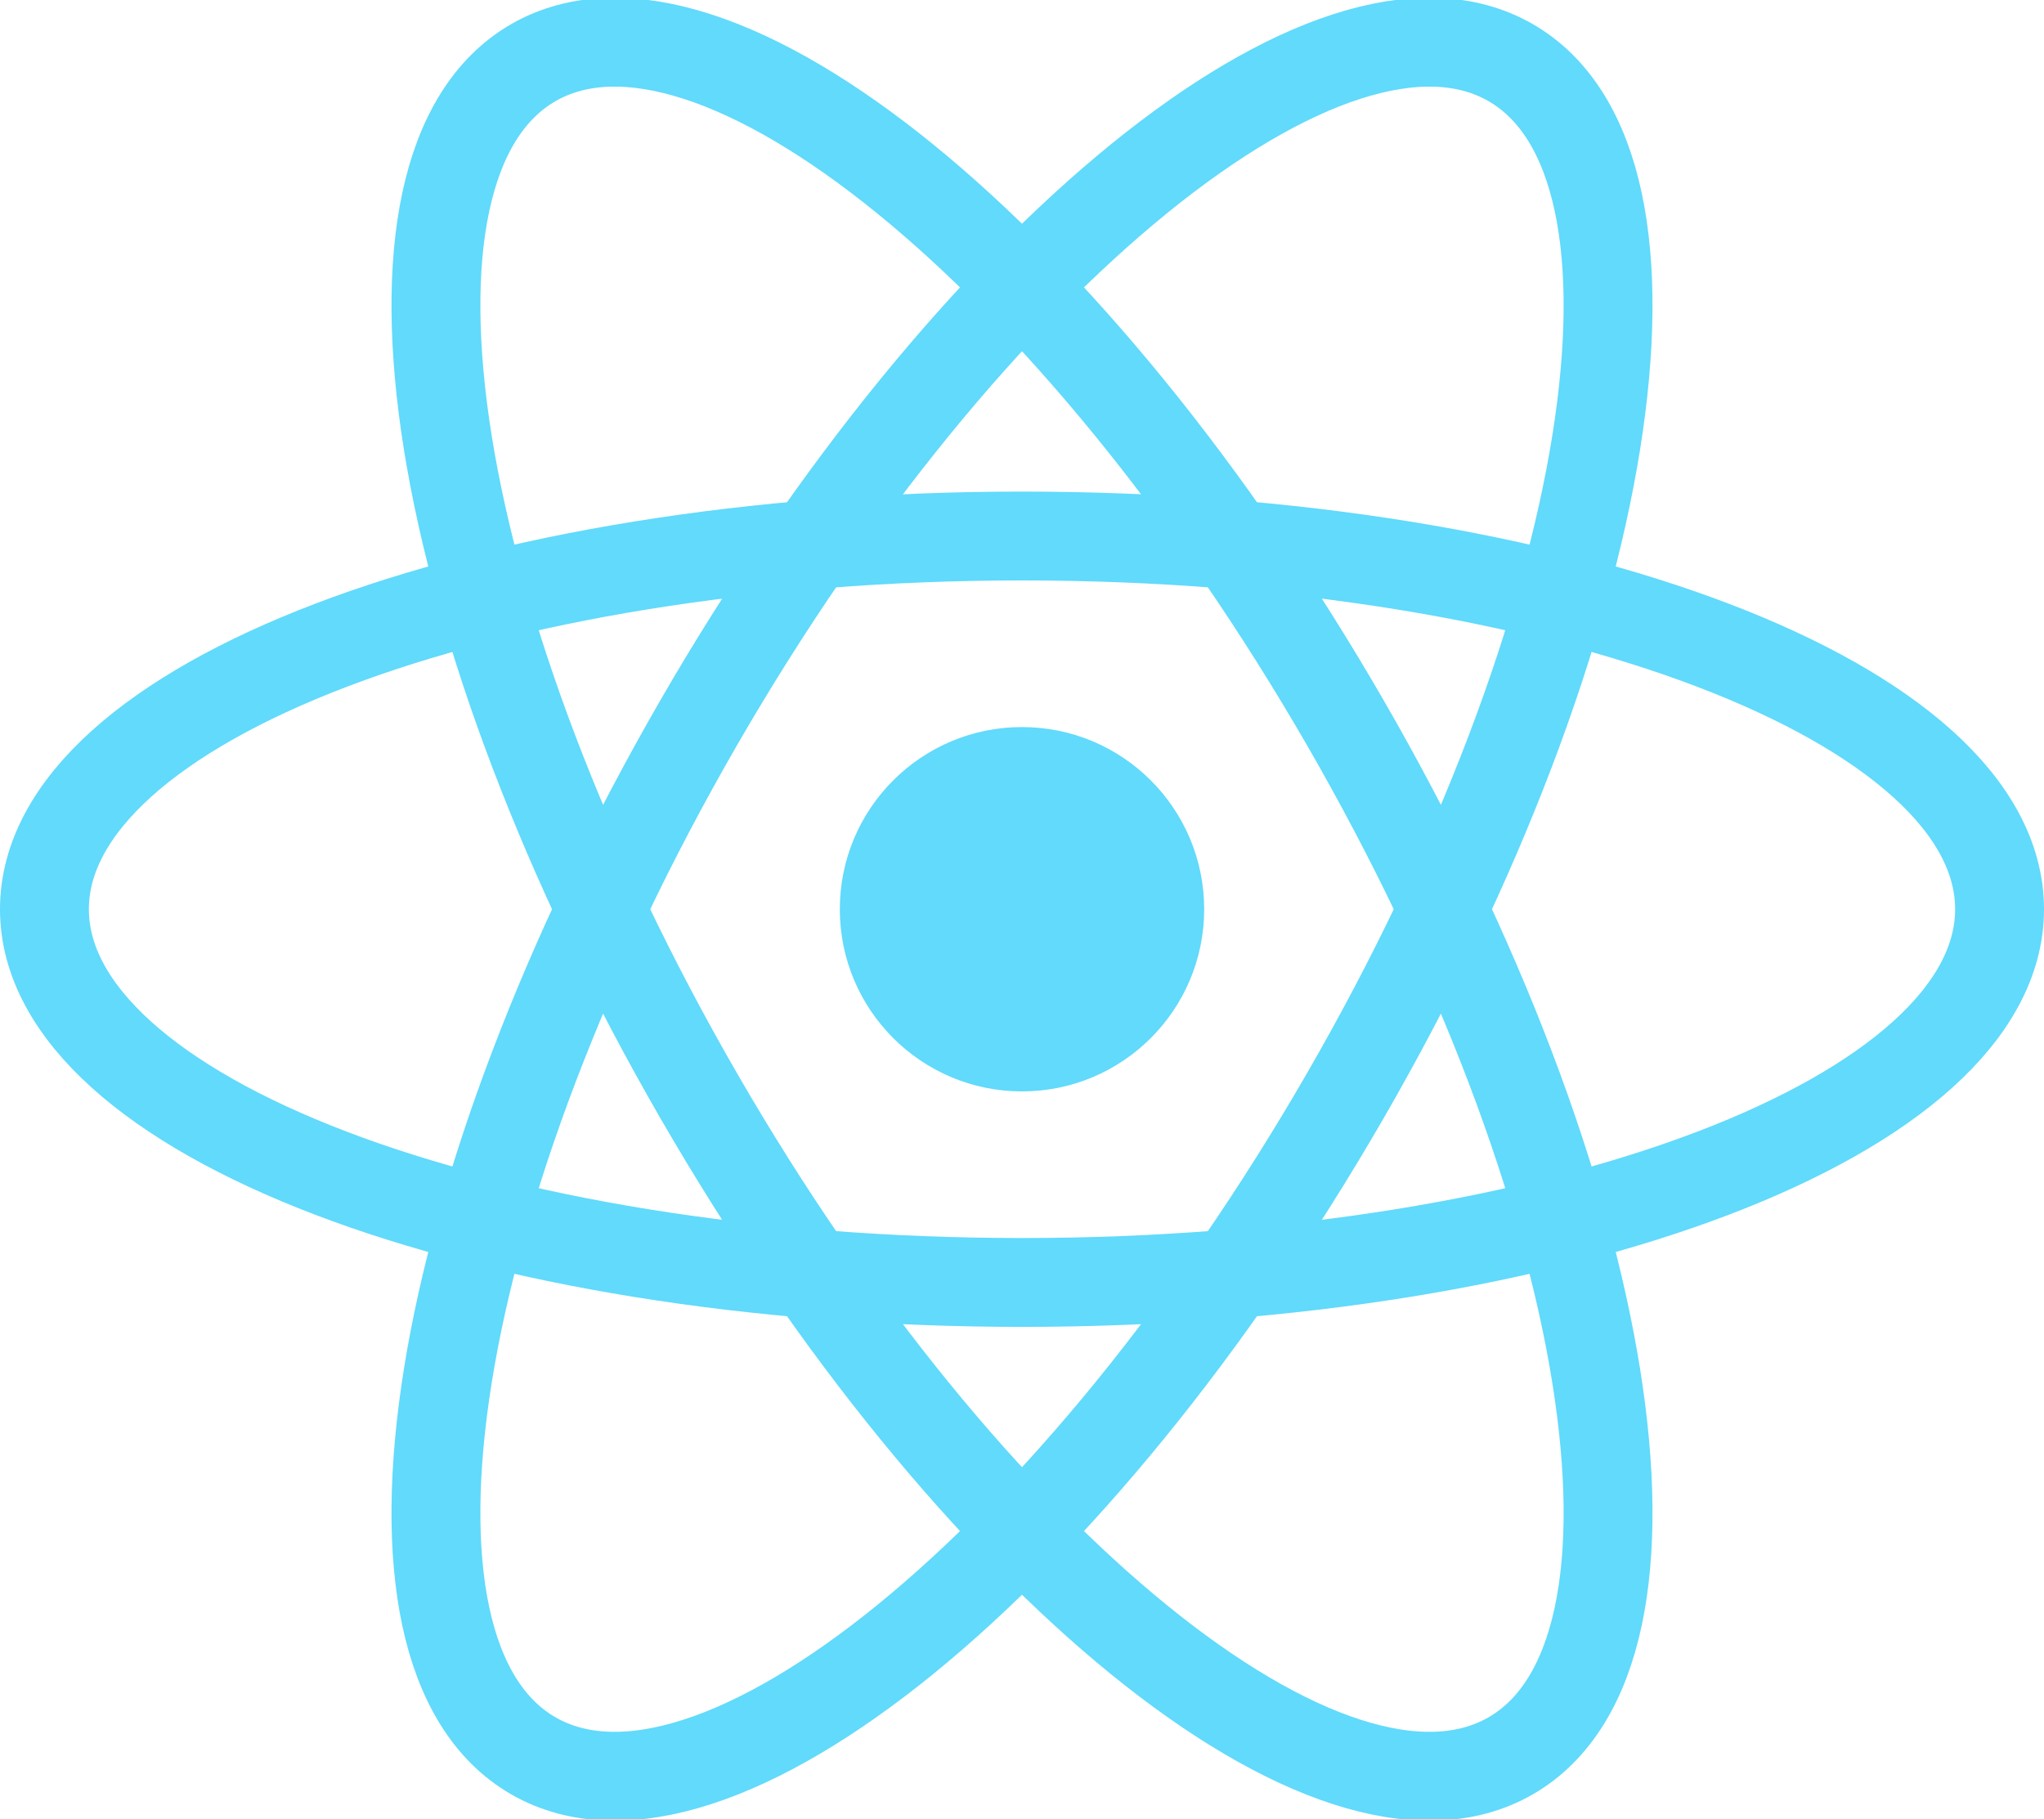
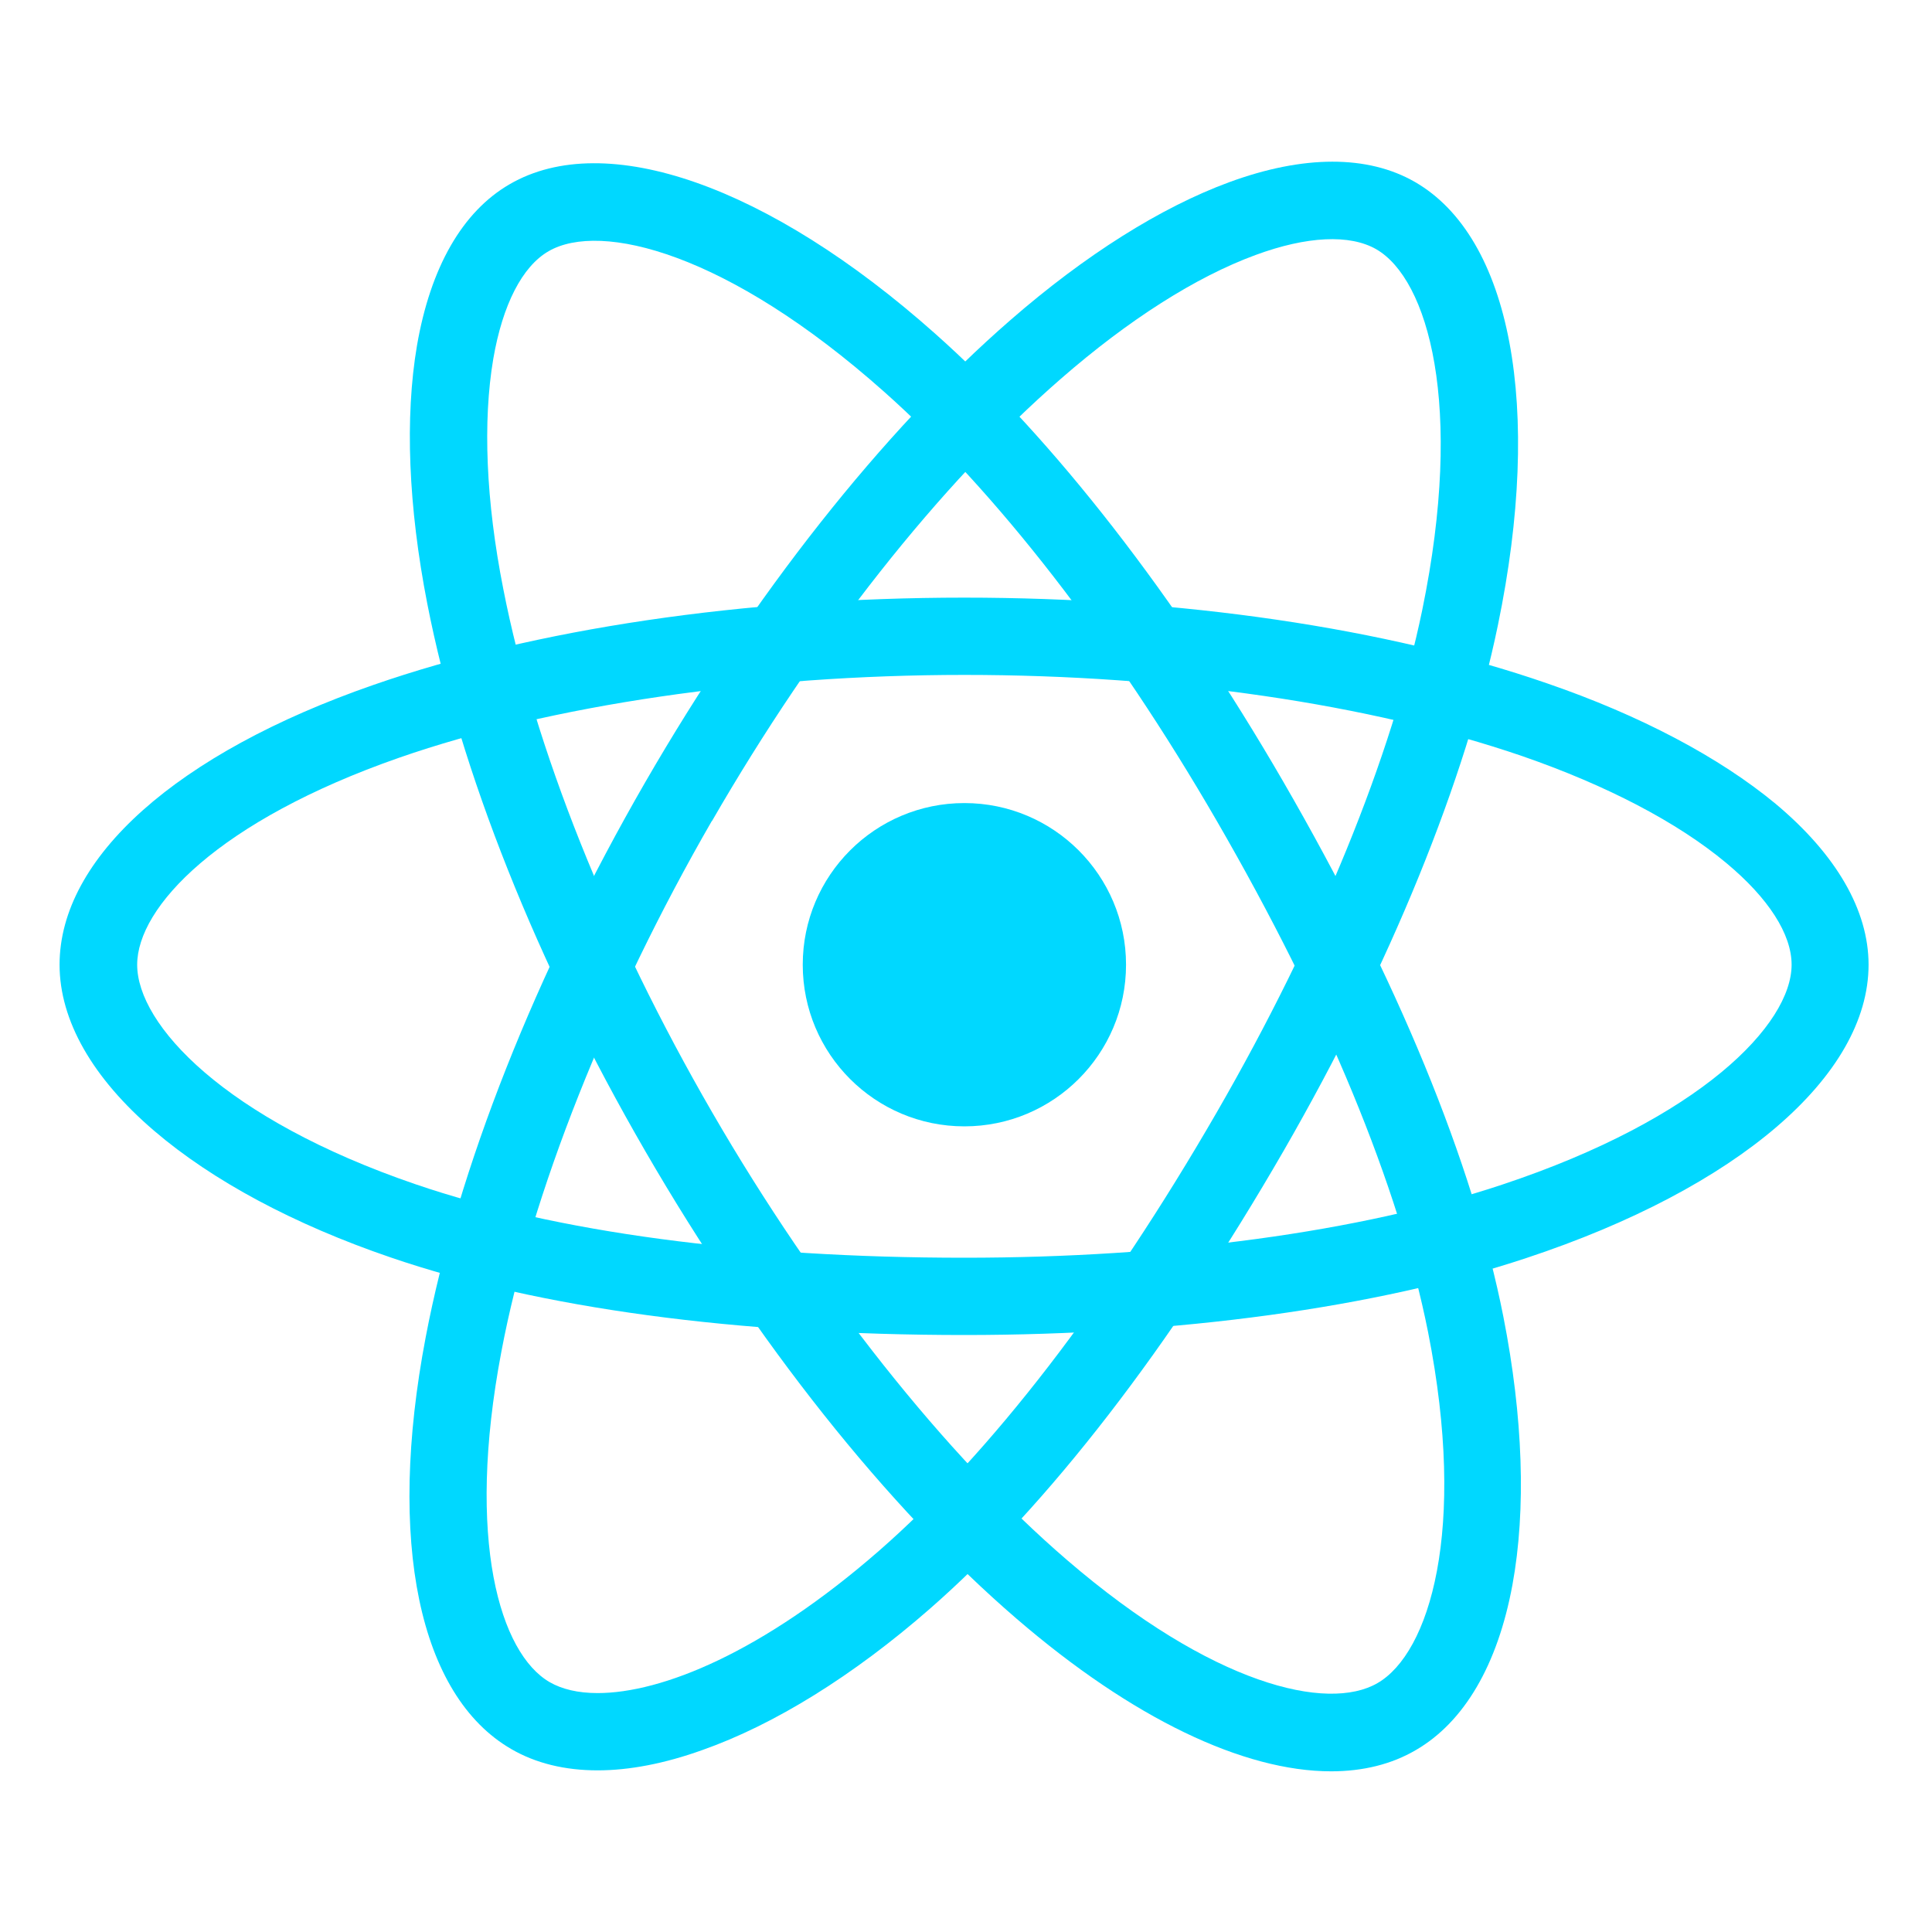
- <svg xmlns="http://www.w3.org/2000/svg" viewBox="-11.5 -10.232 23 20.463">
-   <circle cx="0" cy="0" r="2.05" fill="#61dafb" />
-   <g stroke="#61dafb" stroke-width="1" fill="none">
-     <ellipse rx="11" ry="4.2" />
-     <ellipse rx="11" ry="4.2" transform="rotate(60)" />
-     <ellipse rx="11" ry="4.2" transform="rotate(120)" />
+ <svg xmlns="http://www.w3.org/2000/svg" id="Layer_2" style="enable-background:new 0 0 600 600;" version="1.1" viewBox="0 0 600 600" xml:space="preserve">
+   <style type="text/css">
+ 	.st0{fill:#00D8FF;}
+ </style>
+   <circle class="st0" cx="299.5" cy="299.6" r="50.2" />
+   <g>
+     <path class="st0" d="M299.5,414.6c-70.5,0-132.1-8.3-178.2-24.1c-29.9-10.2-55.3-23.8-73.4-39.3c-19.2-16.4-29.4-34.3-29.4-51.6   c0-33.2,36.4-65.7,97.5-86.9c50-17.4,115.2-27.1,183.4-27.1c67,0,131.3,9.4,181,26.6c29.1,10,53.6,23,71,37.4   c18.9,15.8,28.9,33.1,28.9,50c0,34.5-40.7,69.4-106.3,91.1C427.6,406.1,365.6,414.6,299.5,414.6z M299.5,209.6   c-64.7,0-128.7,9.4-175.5,25.7c-56.2,19.6-81.4,46.4-81.4,64.3c0,18.6,27.1,47.9,86.5,68.2c43.6,14.9,102.6,22.8,170.4,22.8   c63.6,0,122.9-8,167-22.7c61.7-20.5,89.9-49.8,89.9-68.3c0-9.5-7.2-20.7-20.3-31.6c-15.1-12.6-37.1-24.1-63.4-33.2   C425.4,218.6,363.9,209.6,299.5,209.6z" />
+   </g>
+   <g>
+     <path class="st0" d="M185.6,549.8c-10.2,0-19.2-2.2-26.8-6.6c-28.7-16.6-38.7-64.4-26.6-127.9c9.9-52.1,34.1-113.3,68.2-172.4   c33.5-58,73.7-109,113.4-143.5c23.2-20.2,46.7-35,67.9-42.8c23.1-8.5,43.1-8.5,57.7-0.1c29.9,17.2,39.8,70,25.8,137.6   c-9.9,48-33.5,105.9-66.5,163.2c-35.2,61-73.2,110.2-109.9,142.3c-23.8,20.8-48.3,36-70.7,43.9   C206.4,547.7,195.4,549.8,185.6,549.8z M210.7,248.9l10.4,6c-32.3,56-56.2,116.1-65.4,164.9c-11.1,58.5-0.4,93.7,15,102.6   c3.8,2.2,8.8,3.4,14.9,3.4c19.9,0,51.2-12.6,87.4-44.2c34.7-30.3,71-77.5,104.9-136.2c31.8-55.1,54.4-110.5,63.8-156   c13.1-63.7,1.8-102.7-14.3-112c-8.2-4.7-21.5-4.1-37.5,1.8c-18.5,6.8-39.4,20.1-60.4,38.4c-37.7,32.8-76.2,81.6-108.4,137.4   L210.7,248.9z" />
+   </g>
+   <g>
+     <path class="st0" d="M413.4,550.1c-27.2,0-61.7-16.4-97.7-47.4c-40.2-34.6-81.1-86.1-115.3-145.2v0c-33.6-58-57.6-118.3-67.7-170   c-5.9-30.2-7-57.9-3.2-80.2c4.2-24.3,14.1-41.6,28.8-50.1c29.8-17.3,80.5,0.5,132.1,46.4c36.6,32.5,75,81.9,108.1,139.1   c35.3,61,59,118.5,68.4,166.3c6.1,31,7.1,59.8,2.8,83.2c-4.6,24.9-15,42.6-30,51.3C432.2,547.9,423.3,550.1,413.4,550.1z    M221.2,345.5c32.4,56,72.6,106.7,110.2,139c45.1,38.8,80.9,47.2,96.4,38.2c16.1-9.3,27.9-47.4,15.7-109   c-9-45.2-31.7-100.2-65.7-158.9c-31.9-55.1-68.6-102.4-103.3-133.2C225.9,78.4,186.5,68.7,170.4,78c-8.2,4.7-14.3,16.6-17.2,33.4   c-3.3,19.4-2.3,44.2,3.1,71.5C165.9,232,188.9,289.7,221.2,345.5L221.2,345.5z" />
  </g>
</svg>
